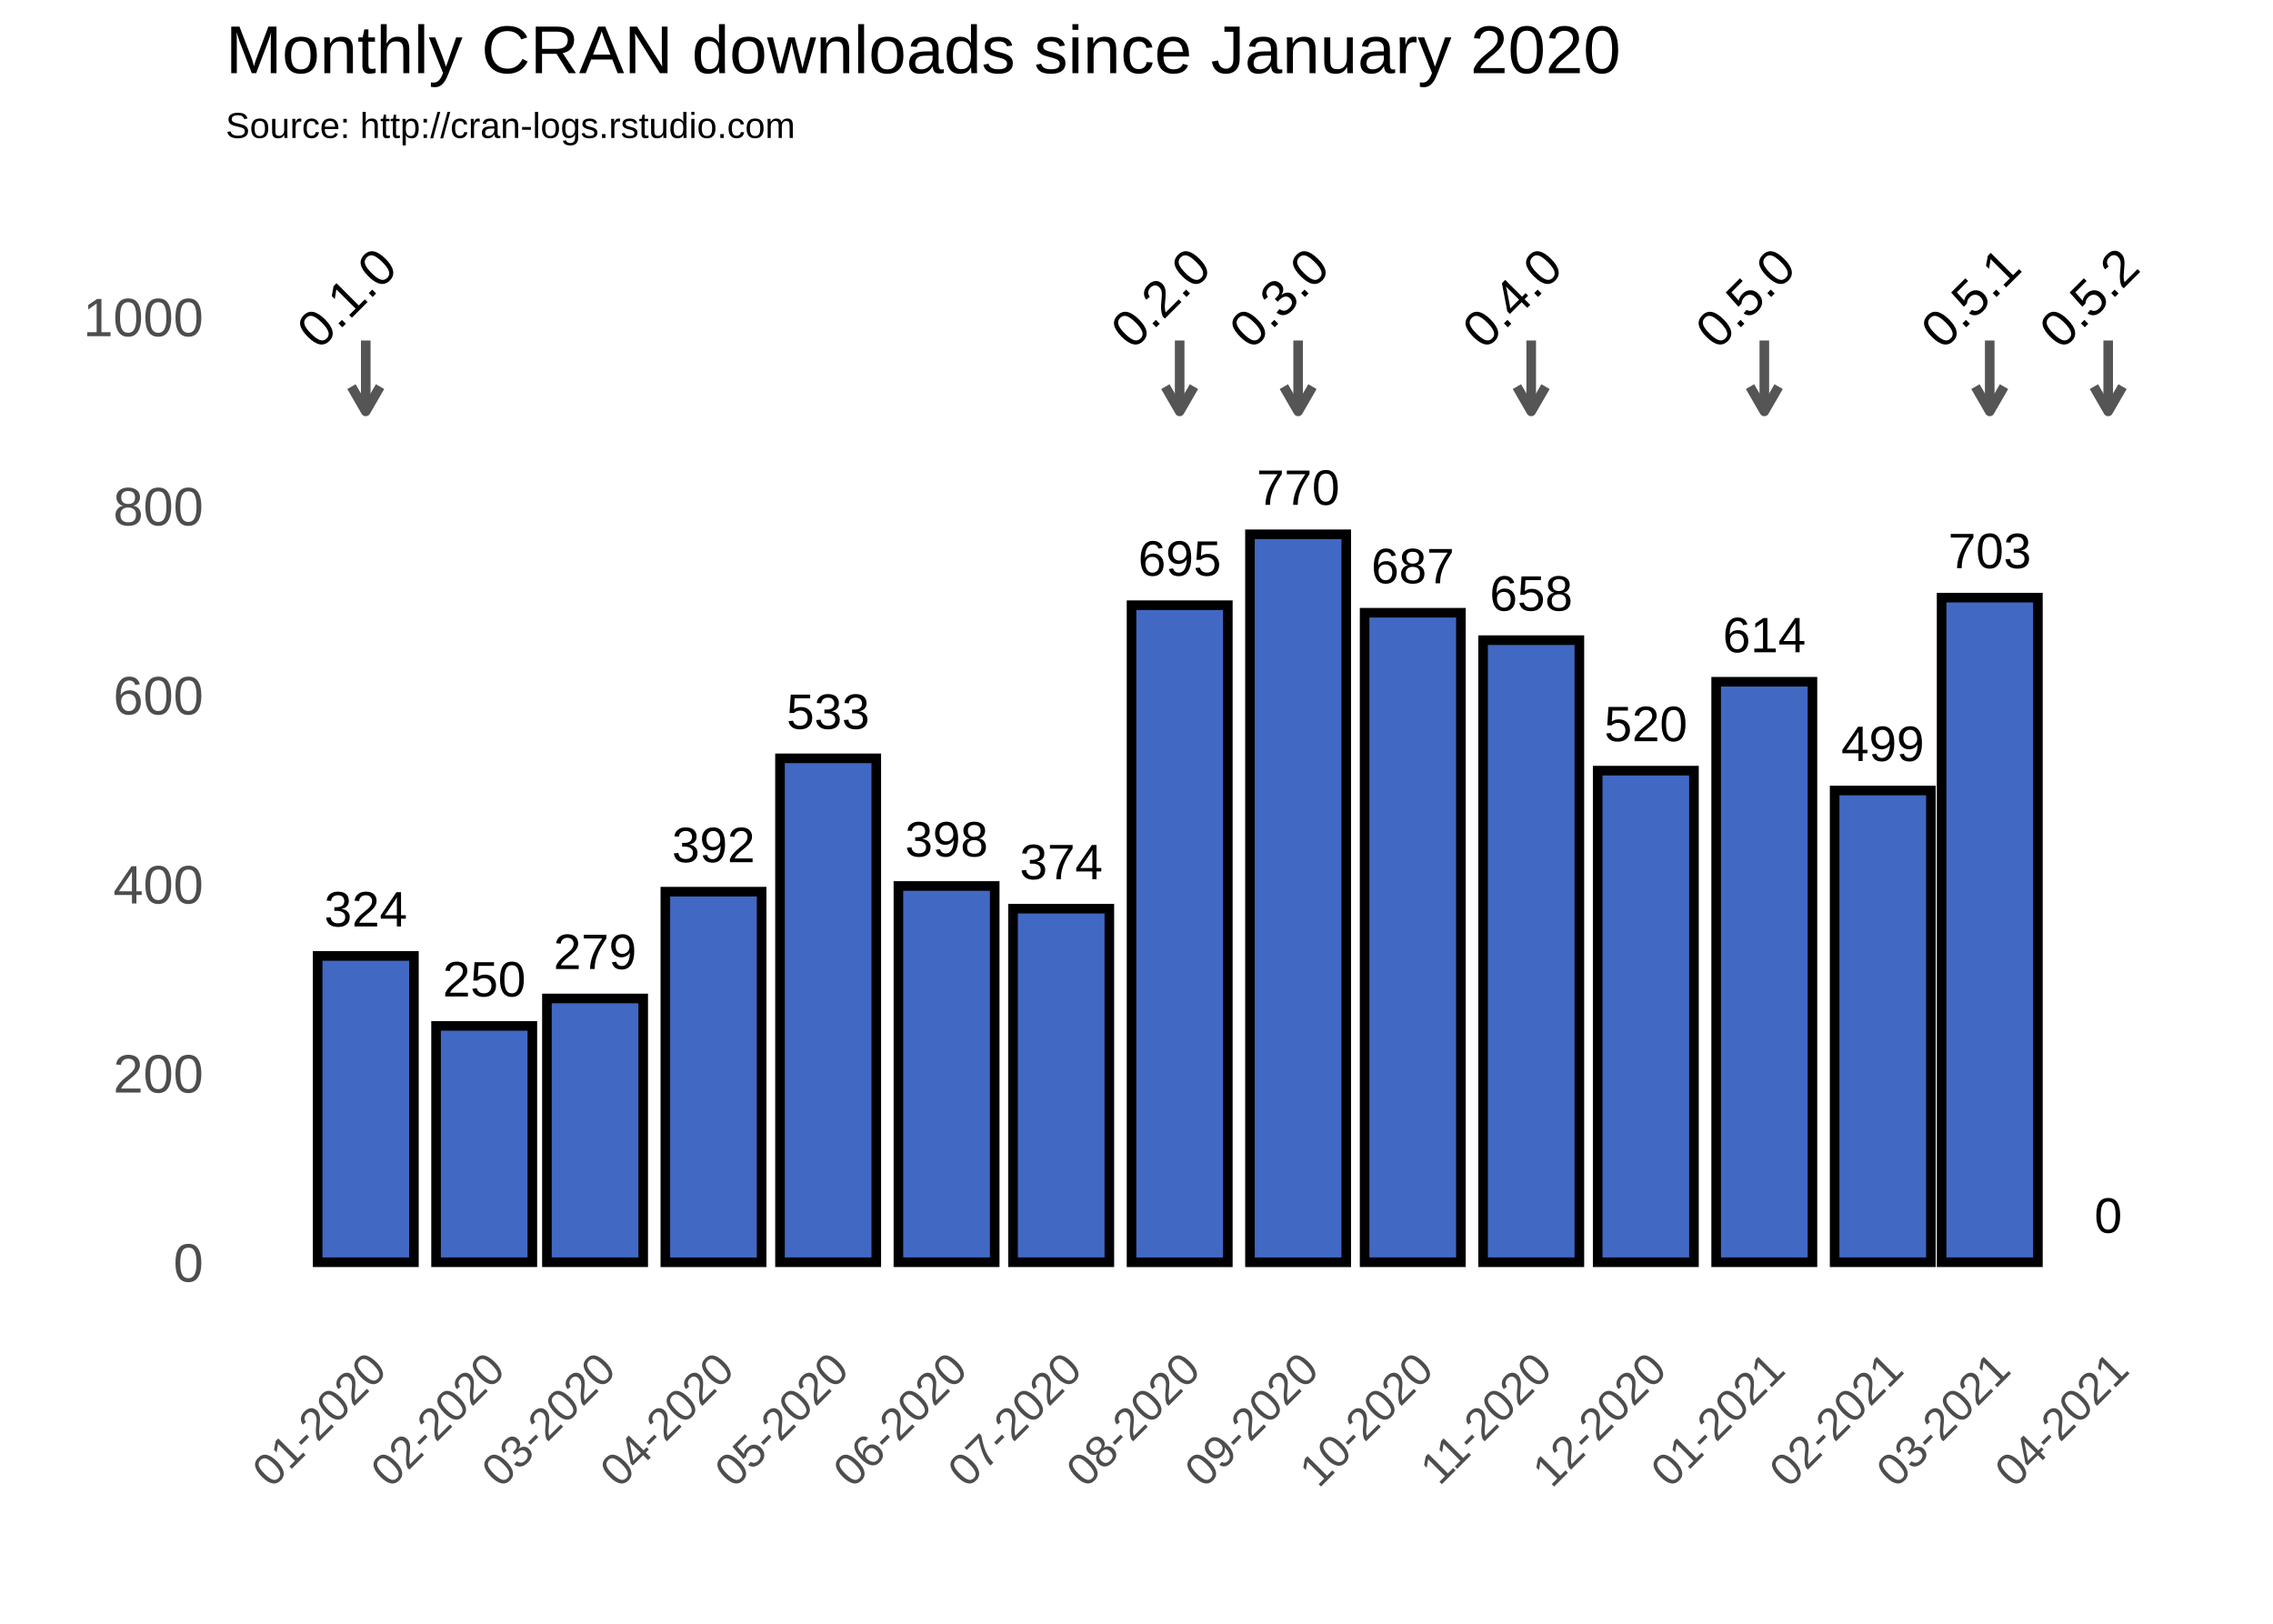
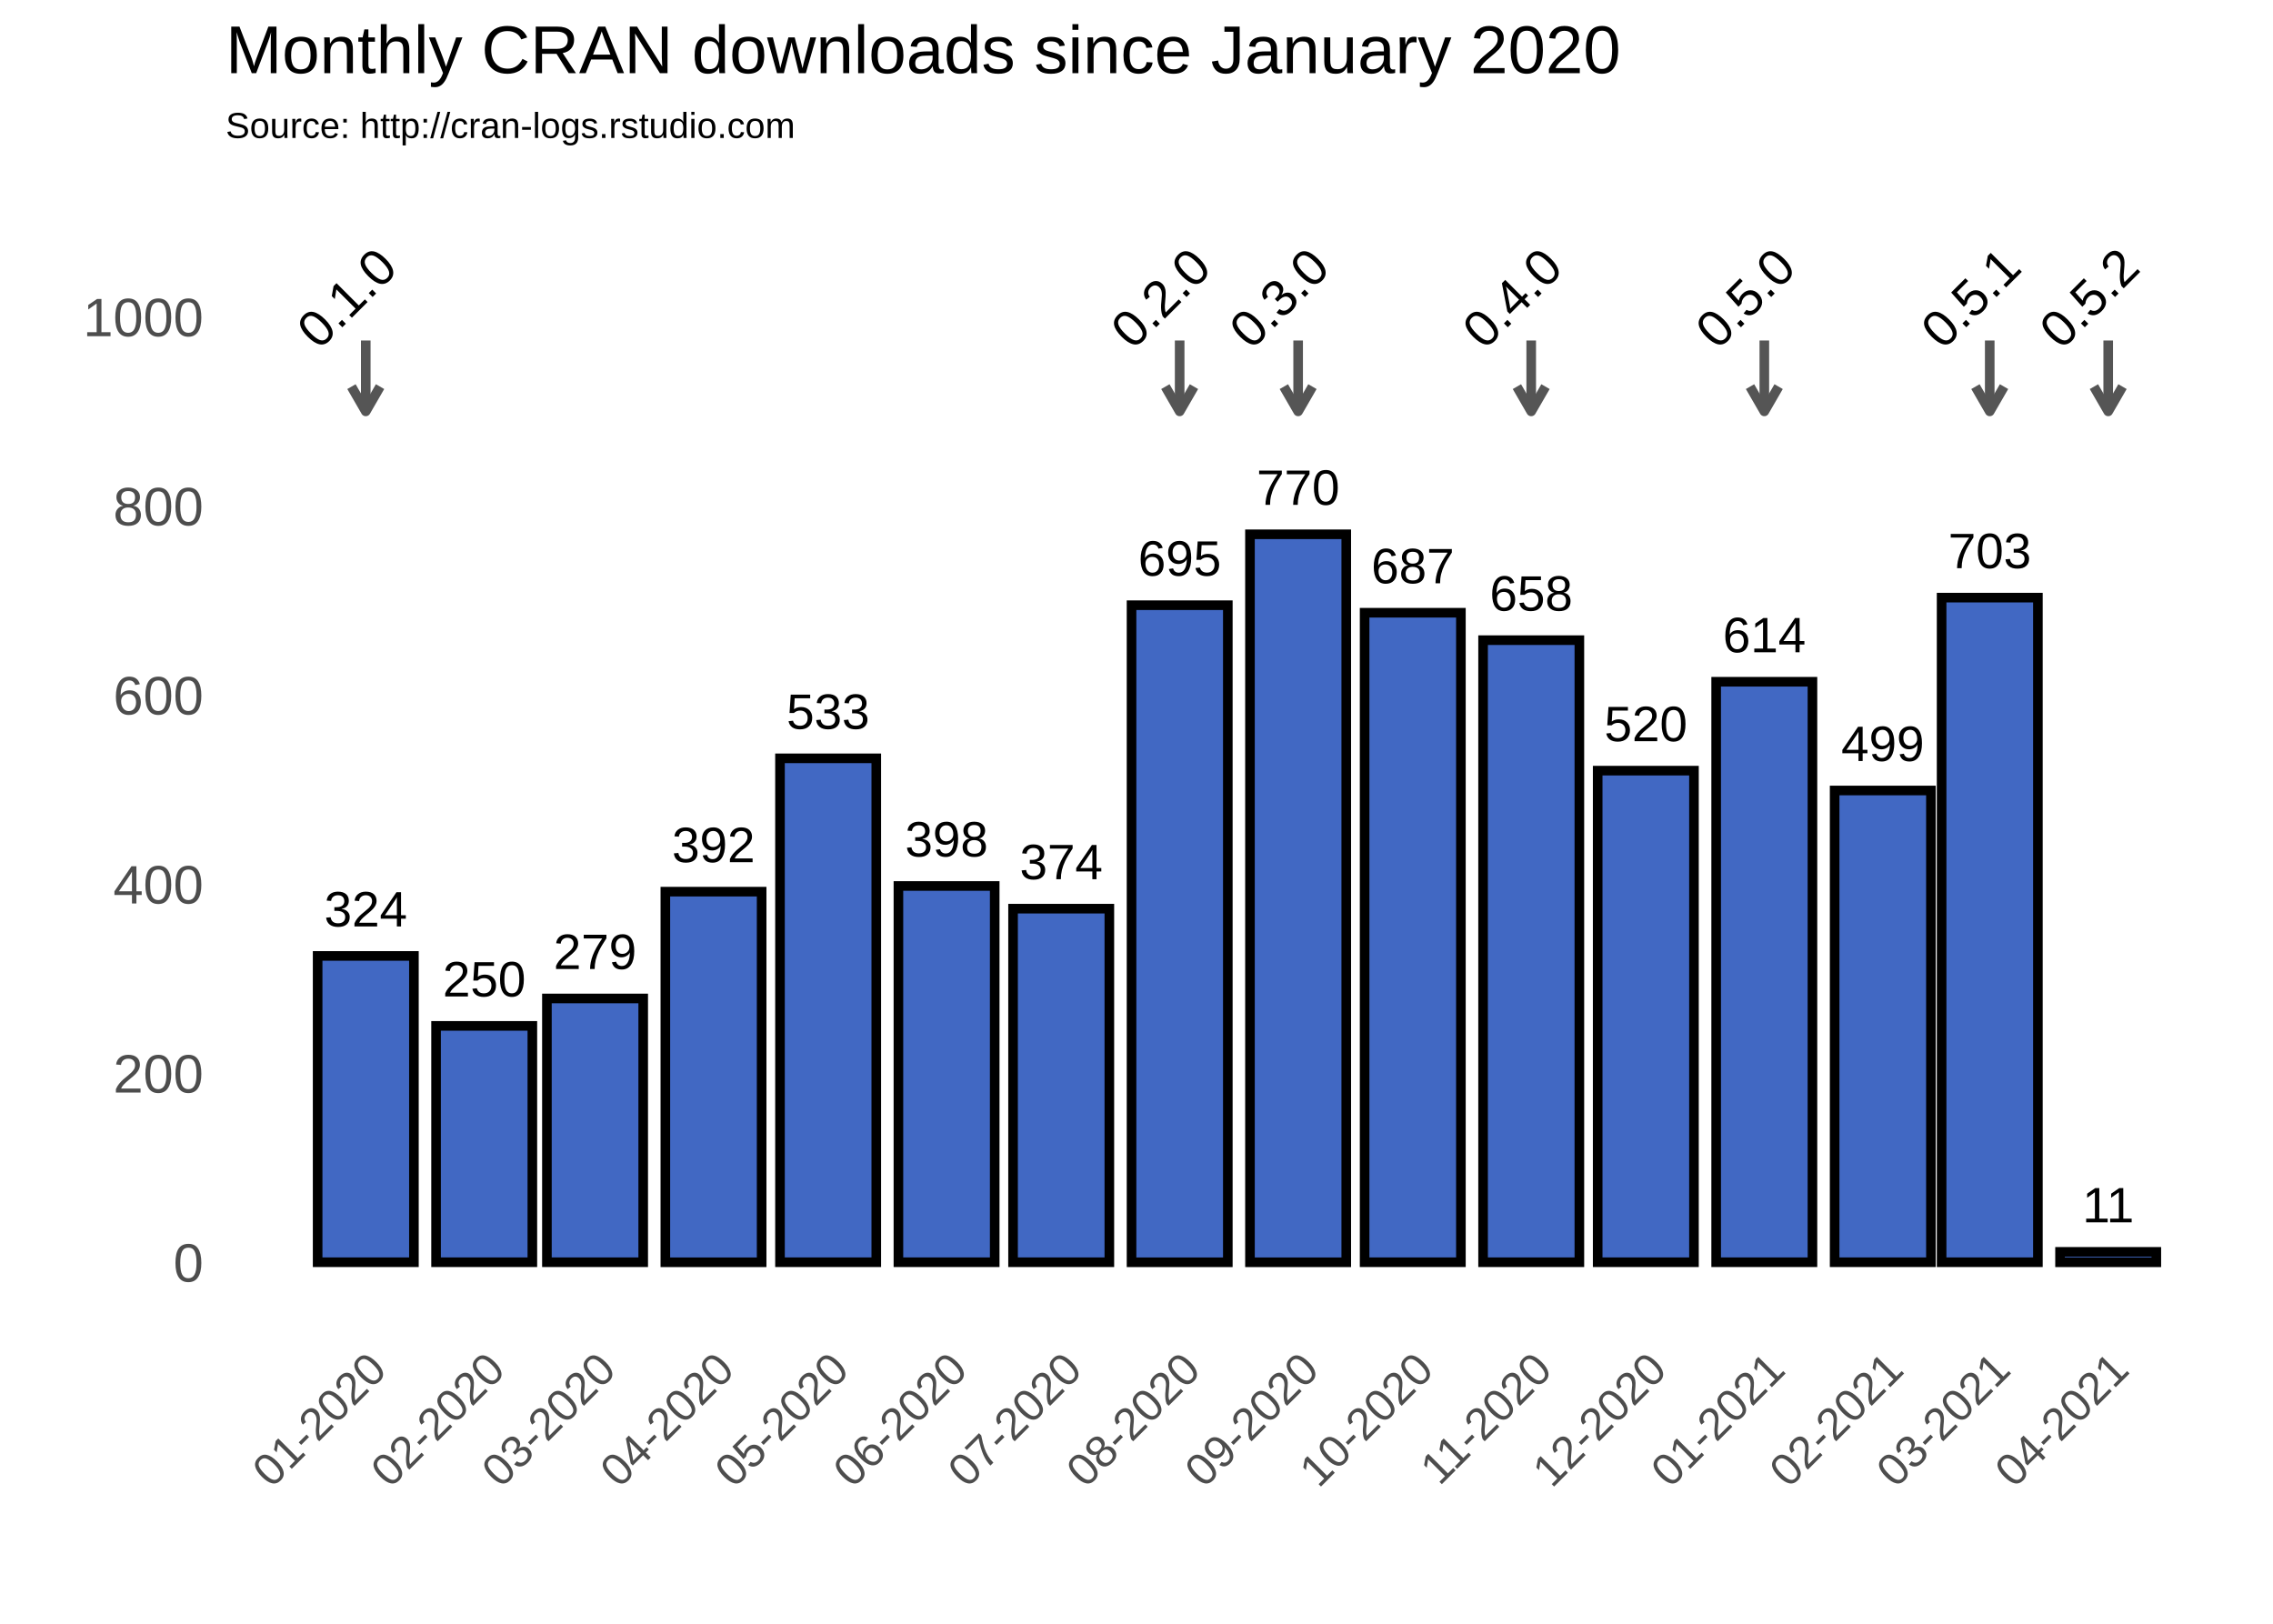
<svg xmlns="http://www.w3.org/2000/svg" class="svglite" width="504.00pt" height="360.00pt" viewBox="0 0 504.00 360.00">
  <defs>
    <style type="text/css">
    .svglite line, .svglite polyline, .svglite polygon, .svglite path, .svglite rect, .svglite circle {
      fill: none;
      stroke: #000000;
      stroke-linecap: round;
      stroke-linejoin: round;
      stroke-miterlimit: 10.00;
    }
  </style>
  </defs>
  <rect width="100%" height="100%" style="stroke: none; fill: #FFFFFF;" />
  <defs>
    <clipPath id="cpMC4wMHw1MDQuMDB8MC4wMHwzNjAuMDA=">
      <rect x="0.00" y="0.00" width="504.00" height="360.00" />
    </clipPath>
  </defs>
  <g clip-path="url(#cpMC4wMHw1MDQuMDB8MC4wMHwzNjAuMDA=)">
-     <rect x="0.00" y="-0" width="504.00" height="360.00" style="stroke-width: 1.07; stroke: #FFFFFF; fill: #FFFFFF;" />
+     <rect x="0.00" y="0.00" width="504.00" height="360.00" style="stroke-width: 1.07; stroke: #FFFFFF; fill: #FFFFFF;" />
  </g>
  <defs>
    <clipPath id="cpNTAuMDR8NDk4LjUyfDM3Ljc2fDI5MS4zOA==">
      <rect x="50.04" y="37.76" width="448.48" height="253.62" />
    </clipPath>
  </defs>
  <g clip-path="url(#cpNTAuMDR8NDk4LjUyfDM3Ljc2fDI5MS4zOA==)">
    <polyline points="50.04,258.89 498.52,258.89 " style="stroke-width: 0.53; stroke: #FFFFFF; stroke-linecap: butt;" />
    <polyline points="50.04,216.97 498.52,216.97 " style="stroke-width: 0.53; stroke: #FFFFFF; stroke-linecap: butt;" />
    <polyline points="50.04,175.05 498.52,175.05 " style="stroke-width: 0.53; stroke: #FFFFFF; stroke-linecap: butt;" />
    <polyline points="50.04,133.13 498.52,133.13 " style="stroke-width: 0.53; stroke: #FFFFFF; stroke-linecap: butt;" />
    <polyline points="50.04,91.21 498.52,91.21 " style="stroke-width: 0.53; stroke: #FFFFFF; stroke-linecap: butt;" />
    <polyline points="50.04,49.29 498.52,49.29 " style="stroke-width: 0.53; stroke: #FFFFFF; stroke-linecap: butt;" />
    <polyline points="54.84,291.38 54.84,37.76 " style="stroke-width: 0.53; stroke: #FFFFFF; stroke-linecap: butt;" />
    <polyline points="67.97,291.38 67.97,37.76 " style="stroke-width: 0.53; stroke: #FFFFFF; stroke-linecap: butt;" />
    <polyline points="94.24,291.38 94.24,37.76 " style="stroke-width: 0.53; stroke: #FFFFFF; stroke-linecap: butt;" />
    <polyline points="119.66,291.38 119.66,37.76 " style="stroke-width: 0.53; stroke: #FFFFFF; stroke-linecap: butt;" />
    <polyline points="145.07,291.38 145.07,37.76 " style="stroke-width: 0.53; stroke: #FFFFFF; stroke-linecap: butt;" />
    <polyline points="170.92,291.38 170.92,37.76 " style="stroke-width: 0.53; stroke: #FFFFFF; stroke-linecap: butt;" />
    <polyline points="196.76,291.38 196.76,37.76 " style="stroke-width: 0.53; stroke: #FFFFFF; stroke-linecap: butt;" />
    <polyline points="222.60,291.38 222.60,37.76 " style="stroke-width: 0.53; stroke: #FFFFFF; stroke-linecap: butt;" />
    <polyline points="248.44,291.38 248.44,37.76 " style="stroke-width: 0.53; stroke: #FFFFFF; stroke-linecap: butt;" />
    <polyline points="274.71,291.38 274.71,37.76 " style="stroke-width: 0.53; stroke: #FFFFFF; stroke-linecap: butt;" />
    <polyline points="300.55,291.38 300.55,37.76 " style="stroke-width: 0.53; stroke: #FFFFFF; stroke-linecap: butt;" />
    <polyline points="326.39,291.38 326.39,37.76 " style="stroke-width: 0.53; stroke: #FFFFFF; stroke-linecap: butt;" />
    <polyline points="352.23,291.38 352.23,37.76 " style="stroke-width: 0.53; stroke: #FFFFFF; stroke-linecap: butt;" />
    <polyline points="378.07,291.38 378.07,37.76 " style="stroke-width: 0.53; stroke: #FFFFFF; stroke-linecap: butt;" />
    <polyline points="404.34,291.38 404.34,37.76 " style="stroke-width: 0.53; stroke: #FFFFFF; stroke-linecap: butt;" />
    <polyline points="429.33,291.38 429.33,37.76 " style="stroke-width: 0.53; stroke: #FFFFFF; stroke-linecap: butt;" />
    <polyline points="454.33,291.38 454.33,37.76 " style="stroke-width: 0.53; stroke: #FFFFFF; stroke-linecap: butt;" />
    <polyline points="480.59,291.38 480.59,37.76 " style="stroke-width: 0.53; stroke: #FFFFFF; stroke-linecap: butt;" />
    <polyline points="493.72,291.38 493.72,37.76 " style="stroke-width: 0.53; stroke: #FFFFFF; stroke-linecap: butt;" />
    <polyline points="50.04,279.85 498.52,279.85 " style="stroke-width: 1.07; stroke: #FFFFFF; stroke-linecap: butt;" />
    <polyline points="50.04,237.93 498.52,237.93 " style="stroke-width: 1.07; stroke: #FFFFFF; stroke-linecap: butt;" />
    <polyline points="50.04,196.01 498.52,196.01 " style="stroke-width: 1.07; stroke: #FFFFFF; stroke-linecap: butt;" />
    <polyline points="50.04,154.09 498.52,154.09 " style="stroke-width: 1.07; stroke: #FFFFFF; stroke-linecap: butt;" />
    <polyline points="50.04,112.17 498.52,112.17 " style="stroke-width: 1.07; stroke: #FFFFFF; stroke-linecap: butt;" />
    <polyline points="50.04,70.25 498.52,70.25 " style="stroke-width: 1.07; stroke: #FFFFFF; stroke-linecap: butt;" />
    <polyline points="81.10,291.38 81.10,37.76 " style="stroke-width: 1.07; stroke: #FFFFFF; stroke-linecap: butt;" />
    <polyline points="107.37,291.38 107.37,37.76 " style="stroke-width: 1.07; stroke: #FFFFFF; stroke-linecap: butt;" />
    <polyline points="131.94,291.38 131.94,37.76 " style="stroke-width: 1.07; stroke: #FFFFFF; stroke-linecap: butt;" />
    <polyline points="158.21,291.38 158.21,37.76 " style="stroke-width: 1.07; stroke: #FFFFFF; stroke-linecap: butt;" />
    <polyline points="183.62,291.38 183.62,37.76 " style="stroke-width: 1.07; stroke: #FFFFFF; stroke-linecap: butt;" />
    <polyline points="209.89,291.38 209.89,37.76 " style="stroke-width: 1.07; stroke: #FFFFFF; stroke-linecap: butt;" />
    <polyline points="235.31,291.38 235.31,37.76 " style="stroke-width: 1.07; stroke: #FFFFFF; stroke-linecap: butt;" />
    <polyline points="261.57,291.38 261.57,37.76 " style="stroke-width: 1.07; stroke: #FFFFFF; stroke-linecap: butt;" />
    <polyline points="287.84,291.38 287.84,37.76 " style="stroke-width: 1.07; stroke: #FFFFFF; stroke-linecap: butt;" />
    <polyline points="313.26,291.38 313.26,37.76 " style="stroke-width: 1.07; stroke: #FFFFFF; stroke-linecap: butt;" />
    <polyline points="339.52,291.38 339.52,37.76 " style="stroke-width: 1.07; stroke: #FFFFFF; stroke-linecap: butt;" />
    <polyline points="364.94,291.38 364.94,37.76 " style="stroke-width: 1.07; stroke: #FFFFFF; stroke-linecap: butt;" />
    <polyline points="391.21,291.38 391.21,37.76 " style="stroke-width: 1.07; stroke: #FFFFFF; stroke-linecap: butt;" />
    <polyline points="417.47,291.38 417.47,37.76 " style="stroke-width: 1.07; stroke: #FFFFFF; stroke-linecap: butt;" />
    <polyline points="441.19,291.38 441.19,37.76 " style="stroke-width: 1.07; stroke: #FFFFFF; stroke-linecap: butt;" />
    <polyline points="467.46,291.38 467.46,37.76 " style="stroke-width: 1.07; stroke: #FFFFFF; stroke-linecap: butt;" />
    <rect x="70.43" y="211.94" width="21.35" height="67.91" style="stroke-width: 2.13; stroke-linecap: square; stroke-linejoin: miter; fill: #4168C3;" />
    <rect x="96.69" y="227.45" width="21.35" height="52.40" style="stroke-width: 2.13; stroke-linecap: square; stroke-linejoin: miter; fill: #4168C3;" />
    <rect x="121.27" y="221.37" width="21.35" height="58.48" style="stroke-width: 2.13; stroke-linecap: square; stroke-linejoin: miter; fill: #4168C3;" />
    <rect x="147.53" y="197.69" width="21.35" height="82.17" style="stroke-width: 2.13; stroke-linecap: square; stroke-linejoin: miter; fill: #4168C3;" />
    <rect x="172.95" y="168.13" width="21.35" height="111.72" style="stroke-width: 2.13; stroke-linecap: square; stroke-linejoin: miter; fill: #4168C3;" />
    <rect x="199.21" y="196.43" width="21.35" height="83.42" style="stroke-width: 2.13; stroke-linecap: square; stroke-linejoin: miter; fill: #4168C3;" />
    <rect x="224.63" y="201.46" width="21.35" height="78.39" style="stroke-width: 2.13; stroke-linecap: square; stroke-linejoin: miter; fill: #4168C3;" />
    <rect x="250.90" y="134.18" width="21.35" height="145.68" style="stroke-width: 2.13; stroke-linecap: square; stroke-linejoin: miter; fill: #4168C3;" />
    <rect x="277.16" y="118.46" width="21.35" height="161.40" style="stroke-width: 2.13; stroke-linecap: square; stroke-linejoin: miter; fill: #4168C3;" />
    <rect x="302.58" y="135.85" width="21.35" height="144.00" style="stroke-width: 2.13; stroke-linecap: square; stroke-linejoin: miter; fill: #4168C3;" />
    <rect x="328.85" y="141.93" width="21.35" height="137.92" style="stroke-width: 2.13; stroke-linecap: square; stroke-linejoin: miter; fill: #4168C3;" />
    <rect x="354.26" y="170.86" width="21.35" height="108.99" style="stroke-width: 2.13; stroke-linecap: square; stroke-linejoin: miter; fill: #4168C3;" />
    <rect x="380.53" y="151.15" width="21.35" height="128.70" style="stroke-width: 2.13; stroke-linecap: square; stroke-linejoin: miter; fill: #4168C3;" />
    <rect x="406.80" y="175.26" width="21.35" height="104.59" style="stroke-width: 2.13; stroke-linecap: square; stroke-linejoin: miter; fill: #4168C3;" />
    <rect x="430.52" y="132.50" width="21.35" height="147.35" style="stroke-width: 2.13; stroke-linecap: square; stroke-linejoin: miter; fill: #4168C3;" />
-     <rect x="456.78" y="279.85" width="21.35" height="0.00" style="stroke-width: 2.13; stroke-linecap: square; stroke-linejoin: miter; fill: #4168C3;" />
+     <rect x="456.78" y="277.55" width="21.35" height="2.31" style="stroke-width: 2.13; stroke-linecap: square; stroke-linejoin: miter; fill: #4168C3;" />
    <text x="81.10" y="205.41" text-anchor="middle" style="font-size: 11.04px; font-family: Arial;" textLength="18.40px" lengthAdjust="spacingAndGlyphs">324</text>
    <text x="107.37" y="220.92" text-anchor="middle" style="font-size: 11.04px; font-family: Arial;" textLength="18.40px" lengthAdjust="spacingAndGlyphs">250</text>
    <text x="131.94" y="214.84" text-anchor="middle" style="font-size: 11.04px; font-family: Arial;" textLength="18.40px" lengthAdjust="spacingAndGlyphs">279</text>
    <text x="158.21" y="191.16" text-anchor="middle" style="font-size: 11.04px; font-family: Arial;" textLength="18.40px" lengthAdjust="spacingAndGlyphs">392</text>
    <text x="183.62" y="161.60" text-anchor="middle" style="font-size: 11.04px; font-family: Arial;" textLength="18.40px" lengthAdjust="spacingAndGlyphs">533</text>
    <text x="209.89" y="189.90" text-anchor="middle" style="font-size: 11.04px; font-family: Arial;" textLength="18.40px" lengthAdjust="spacingAndGlyphs">398</text>
    <text x="235.31" y="194.93" text-anchor="middle" style="font-size: 11.04px; font-family: Arial;" textLength="18.40px" lengthAdjust="spacingAndGlyphs">374</text>
    <text x="261.57" y="127.64" text-anchor="middle" style="font-size: 11.04px; font-family: Arial;" textLength="18.40px" lengthAdjust="spacingAndGlyphs">695</text>
    <text x="287.84" y="111.92" text-anchor="middle" style="font-size: 11.04px; font-family: Arial;" textLength="18.40px" lengthAdjust="spacingAndGlyphs">770</text>
    <text x="313.26" y="129.32" text-anchor="middle" style="font-size: 11.04px; font-family: Arial;" textLength="18.40px" lengthAdjust="spacingAndGlyphs">687</text>
    <text x="339.52" y="135.40" text-anchor="middle" style="font-size: 11.04px; font-family: Arial;" textLength="18.40px" lengthAdjust="spacingAndGlyphs">658</text>
    <text x="364.94" y="164.33" text-anchor="middle" style="font-size: 11.04px; font-family: Arial;" textLength="18.40px" lengthAdjust="spacingAndGlyphs">520</text>
    <text x="391.21" y="144.62" text-anchor="middle" style="font-size: 11.04px; font-family: Arial;" textLength="18.40px" lengthAdjust="spacingAndGlyphs">614</text>
    <text x="417.47" y="168.73" text-anchor="middle" style="font-size: 11.04px; font-family: Arial;" textLength="18.40px" lengthAdjust="spacingAndGlyphs">499</text>
    <text x="441.19" y="125.97" text-anchor="middle" style="font-size: 11.04px; font-family: Arial;" textLength="18.40px" lengthAdjust="spacingAndGlyphs">703</text>
-     <text x="467.46" y="273.32" text-anchor="middle" style="font-size: 11.04px; font-family: Arial;" textLength="6.13px" lengthAdjust="spacingAndGlyphs">0</text>
+     <text x="467.46" y="271.01" text-anchor="middle" style="font-size: 11.04px; font-family: Arial;" textLength="11.45px" lengthAdjust="spacingAndGlyphs">11</text>
    <line x1="81.10" y1="75.49" x2="81.10" y2="91.21" style="stroke-width: 2.13; stroke: #555555; stroke-linecap: butt;" />
    <polyline points="77.93,85.72 81.10,91.21 84.27,85.72 " style="stroke-width: 2.13; stroke: #555555; stroke-linecap: butt;" />
    <line x1="261.57" y1="75.49" x2="261.57" y2="91.21" style="stroke-width: 2.13; stroke: #555555; stroke-linecap: butt;" />
    <polyline points="258.40,85.72 261.57,91.21 264.74,85.72 " style="stroke-width: 2.13; stroke: #555555; stroke-linecap: butt;" />
    <line x1="287.84" y1="75.49" x2="287.84" y2="91.21" style="stroke-width: 2.13; stroke: #555555; stroke-linecap: butt;" />
    <polyline points="284.67,85.72 287.84,91.21 291.01,85.72 " style="stroke-width: 2.13; stroke: #555555; stroke-linecap: butt;" />
    <line x1="339.52" y1="75.49" x2="339.52" y2="91.21" style="stroke-width: 2.13; stroke: #555555; stroke-linecap: butt;" />
    <polyline points="336.35,85.72 339.52,91.21 342.69,85.72 " style="stroke-width: 2.13; stroke: #555555; stroke-linecap: butt;" />
    <line x1="391.21" y1="75.49" x2="391.21" y2="91.21" style="stroke-width: 2.13; stroke: #555555; stroke-linecap: butt;" />
    <polyline points="388.04,85.72 391.21,91.21 394.38,85.72 " style="stroke-width: 2.13; stroke: #555555; stroke-linecap: butt;" />
    <line x1="441.19" y1="75.49" x2="441.19" y2="91.21" style="stroke-width: 2.13; stroke: #555555; stroke-linecap: butt;" />
    <polyline points="438.02,85.72 441.19,91.21 444.36,85.72 " style="stroke-width: 2.13; stroke: #555555; stroke-linecap: butt;" />
    <line x1="467.46" y1="75.49" x2="467.46" y2="91.21" style="stroke-width: 2.13; stroke: #555555; stroke-linecap: butt;" />
    <polyline points="464.29,85.72 467.46,91.21 470.63,85.72 " style="stroke-width: 2.13; stroke: #555555; stroke-linecap: butt;" />
    <text transform="translate(79.66,68.81) rotate(-45)" text-anchor="middle" style="font-size: 11.38px; font-family: Arial;" textLength="25.31px" lengthAdjust="spacingAndGlyphs">0.1.0</text>
    <text transform="translate(260.13,68.81) rotate(-45)" text-anchor="middle" style="font-size: 11.38px; font-family: Arial;" textLength="25.31px" lengthAdjust="spacingAndGlyphs">0.2.0</text>
    <text transform="translate(286.40,68.81) rotate(-45)" text-anchor="middle" style="font-size: 11.38px; font-family: Arial;" textLength="25.31px" lengthAdjust="spacingAndGlyphs">0.3.0</text>
    <text transform="translate(338.08,68.81) rotate(-45)" text-anchor="middle" style="font-size: 11.38px; font-family: Arial;" textLength="25.31px" lengthAdjust="spacingAndGlyphs">0.4.0</text>
    <text transform="translate(389.77,68.81) rotate(-45)" text-anchor="middle" style="font-size: 11.38px; font-family: Arial;" textLength="25.31px" lengthAdjust="spacingAndGlyphs">0.5.0</text>
    <text transform="translate(439.75,68.81) rotate(-45)" text-anchor="middle" style="font-size: 11.38px; font-family: Arial;" textLength="25.31px" lengthAdjust="spacingAndGlyphs">0.5.1</text>
    <text transform="translate(466.02,68.81) rotate(-45)" text-anchor="middle" style="font-size: 11.38px; font-family: Arial;" textLength="25.31px" lengthAdjust="spacingAndGlyphs">0.5.2</text>
  </g>
  <g clip-path="url(#cpMC4wMHw1MDQuMDB8MC4wMHwzNjAuMDA=)">
    <text x="45.11" y="284.15" text-anchor="end" style="font-size: 12.00px; fill: #4D4D4D; font-family: Arial;" textLength="6.67px" lengthAdjust="spacingAndGlyphs">0</text>
    <text x="45.11" y="242.23" text-anchor="end" style="font-size: 12.00px; fill: #4D4D4D; font-family: Arial;" textLength="20.02px" lengthAdjust="spacingAndGlyphs">200</text>
    <text x="45.11" y="200.31" text-anchor="end" style="font-size: 12.00px; fill: #4D4D4D; font-family: Arial;" textLength="20.02px" lengthAdjust="spacingAndGlyphs">400</text>
    <text x="45.11" y="158.39" text-anchor="end" style="font-size: 12.00px; fill: #4D4D4D; font-family: Arial;" textLength="20.02px" lengthAdjust="spacingAndGlyphs">600</text>
    <text x="45.11" y="116.47" text-anchor="end" style="font-size: 12.00px; fill: #4D4D4D; font-family: Arial;" textLength="20.02px" lengthAdjust="spacingAndGlyphs">800</text>
    <text x="45.11" y="74.54" text-anchor="end" style="font-size: 12.00px; fill: #4D4D4D; font-family: Arial;" textLength="26.70px" lengthAdjust="spacingAndGlyphs">1000</text>
    <text transform="translate(86.17,304.17) rotate(-45)" text-anchor="end" style="font-size: 10.00px; fill: #4D4D4D; font-family: Arial;" textLength="36.73px" lengthAdjust="spacingAndGlyphs">01-2020</text>
    <text transform="translate(112.44,304.17) rotate(-45)" text-anchor="end" style="font-size: 10.00px; fill: #4D4D4D; font-family: Arial;" textLength="36.73px" lengthAdjust="spacingAndGlyphs">02-2020</text>
    <text transform="translate(137.01,304.17) rotate(-45)" text-anchor="end" style="font-size: 10.00px; fill: #4D4D4D; font-family: Arial;" textLength="36.73px" lengthAdjust="spacingAndGlyphs">03-2020</text>
    <text transform="translate(163.27,304.17) rotate(-45)" text-anchor="end" style="font-size: 10.00px; fill: #4D4D4D; font-family: Arial;" textLength="36.73px" lengthAdjust="spacingAndGlyphs">04-2020</text>
    <text transform="translate(188.69,304.17) rotate(-45)" text-anchor="end" style="font-size: 10.00px; fill: #4D4D4D; font-family: Arial;" textLength="36.73px" lengthAdjust="spacingAndGlyphs">05-2020</text>
    <text transform="translate(214.96,304.17) rotate(-45)" text-anchor="end" style="font-size: 10.00px; fill: #4D4D4D; font-family: Arial;" textLength="36.73px" lengthAdjust="spacingAndGlyphs">06-2020</text>
    <text transform="translate(240.37,304.17) rotate(-45)" text-anchor="end" style="font-size: 10.00px; fill: #4D4D4D; font-family: Arial;" textLength="36.73px" lengthAdjust="spacingAndGlyphs">07-2020</text>
    <text transform="translate(266.64,304.17) rotate(-45)" text-anchor="end" style="font-size: 10.00px; fill: #4D4D4D; font-family: Arial;" textLength="36.73px" lengthAdjust="spacingAndGlyphs">08-2020</text>
    <text transform="translate(292.90,304.17) rotate(-45)" text-anchor="end" style="font-size: 10.00px; fill: #4D4D4D; font-family: Arial;" textLength="36.73px" lengthAdjust="spacingAndGlyphs">09-2020</text>
    <text transform="translate(318.32,304.17) rotate(-45)" text-anchor="end" style="font-size: 10.00px; fill: #4D4D4D; font-family: Arial;" textLength="36.73px" lengthAdjust="spacingAndGlyphs">10-2020</text>
    <text transform="translate(344.59,304.17) rotate(-45)" text-anchor="end" style="font-size: 10.00px; fill: #4D4D4D; font-family: Arial;" textLength="35.99px" lengthAdjust="spacingAndGlyphs">11-2020</text>
    <text transform="translate(370.01,304.17) rotate(-45)" text-anchor="end" style="font-size: 10.00px; fill: #4D4D4D; font-family: Arial;" textLength="36.73px" lengthAdjust="spacingAndGlyphs">12-2020</text>
    <text transform="translate(396.27,304.17) rotate(-45)" text-anchor="end" style="font-size: 10.00px; fill: #4D4D4D; font-family: Arial;" textLength="36.73px" lengthAdjust="spacingAndGlyphs">01-2021</text>
    <text transform="translate(422.54,304.17) rotate(-45)" text-anchor="end" style="font-size: 10.00px; fill: #4D4D4D; font-family: Arial;" textLength="36.73px" lengthAdjust="spacingAndGlyphs">02-2021</text>
    <text transform="translate(446.26,304.17) rotate(-45)" text-anchor="end" style="font-size: 10.00px; fill: #4D4D4D; font-family: Arial;" textLength="36.73px" lengthAdjust="spacingAndGlyphs">03-2021</text>
    <text transform="translate(472.53,304.17) rotate(-45)" text-anchor="end" style="font-size: 10.00px; fill: #4D4D4D; font-family: Arial;" textLength="36.73px" lengthAdjust="spacingAndGlyphs">04-2021</text>
    <text x="50.04" y="30.59" style="font-size: 8.00px; font-family: Arial;" textLength="126.32px" lengthAdjust="spacingAndGlyphs">Source: http://cran-logs.rstudio.com</text>
    <text x="50.04" y="16.22" style="font-size: 15.00px; font-family: Arial;" textLength="309.25px" lengthAdjust="spacingAndGlyphs">Monthly CRAN downloads since January 2020</text>
  </g>
</svg>
